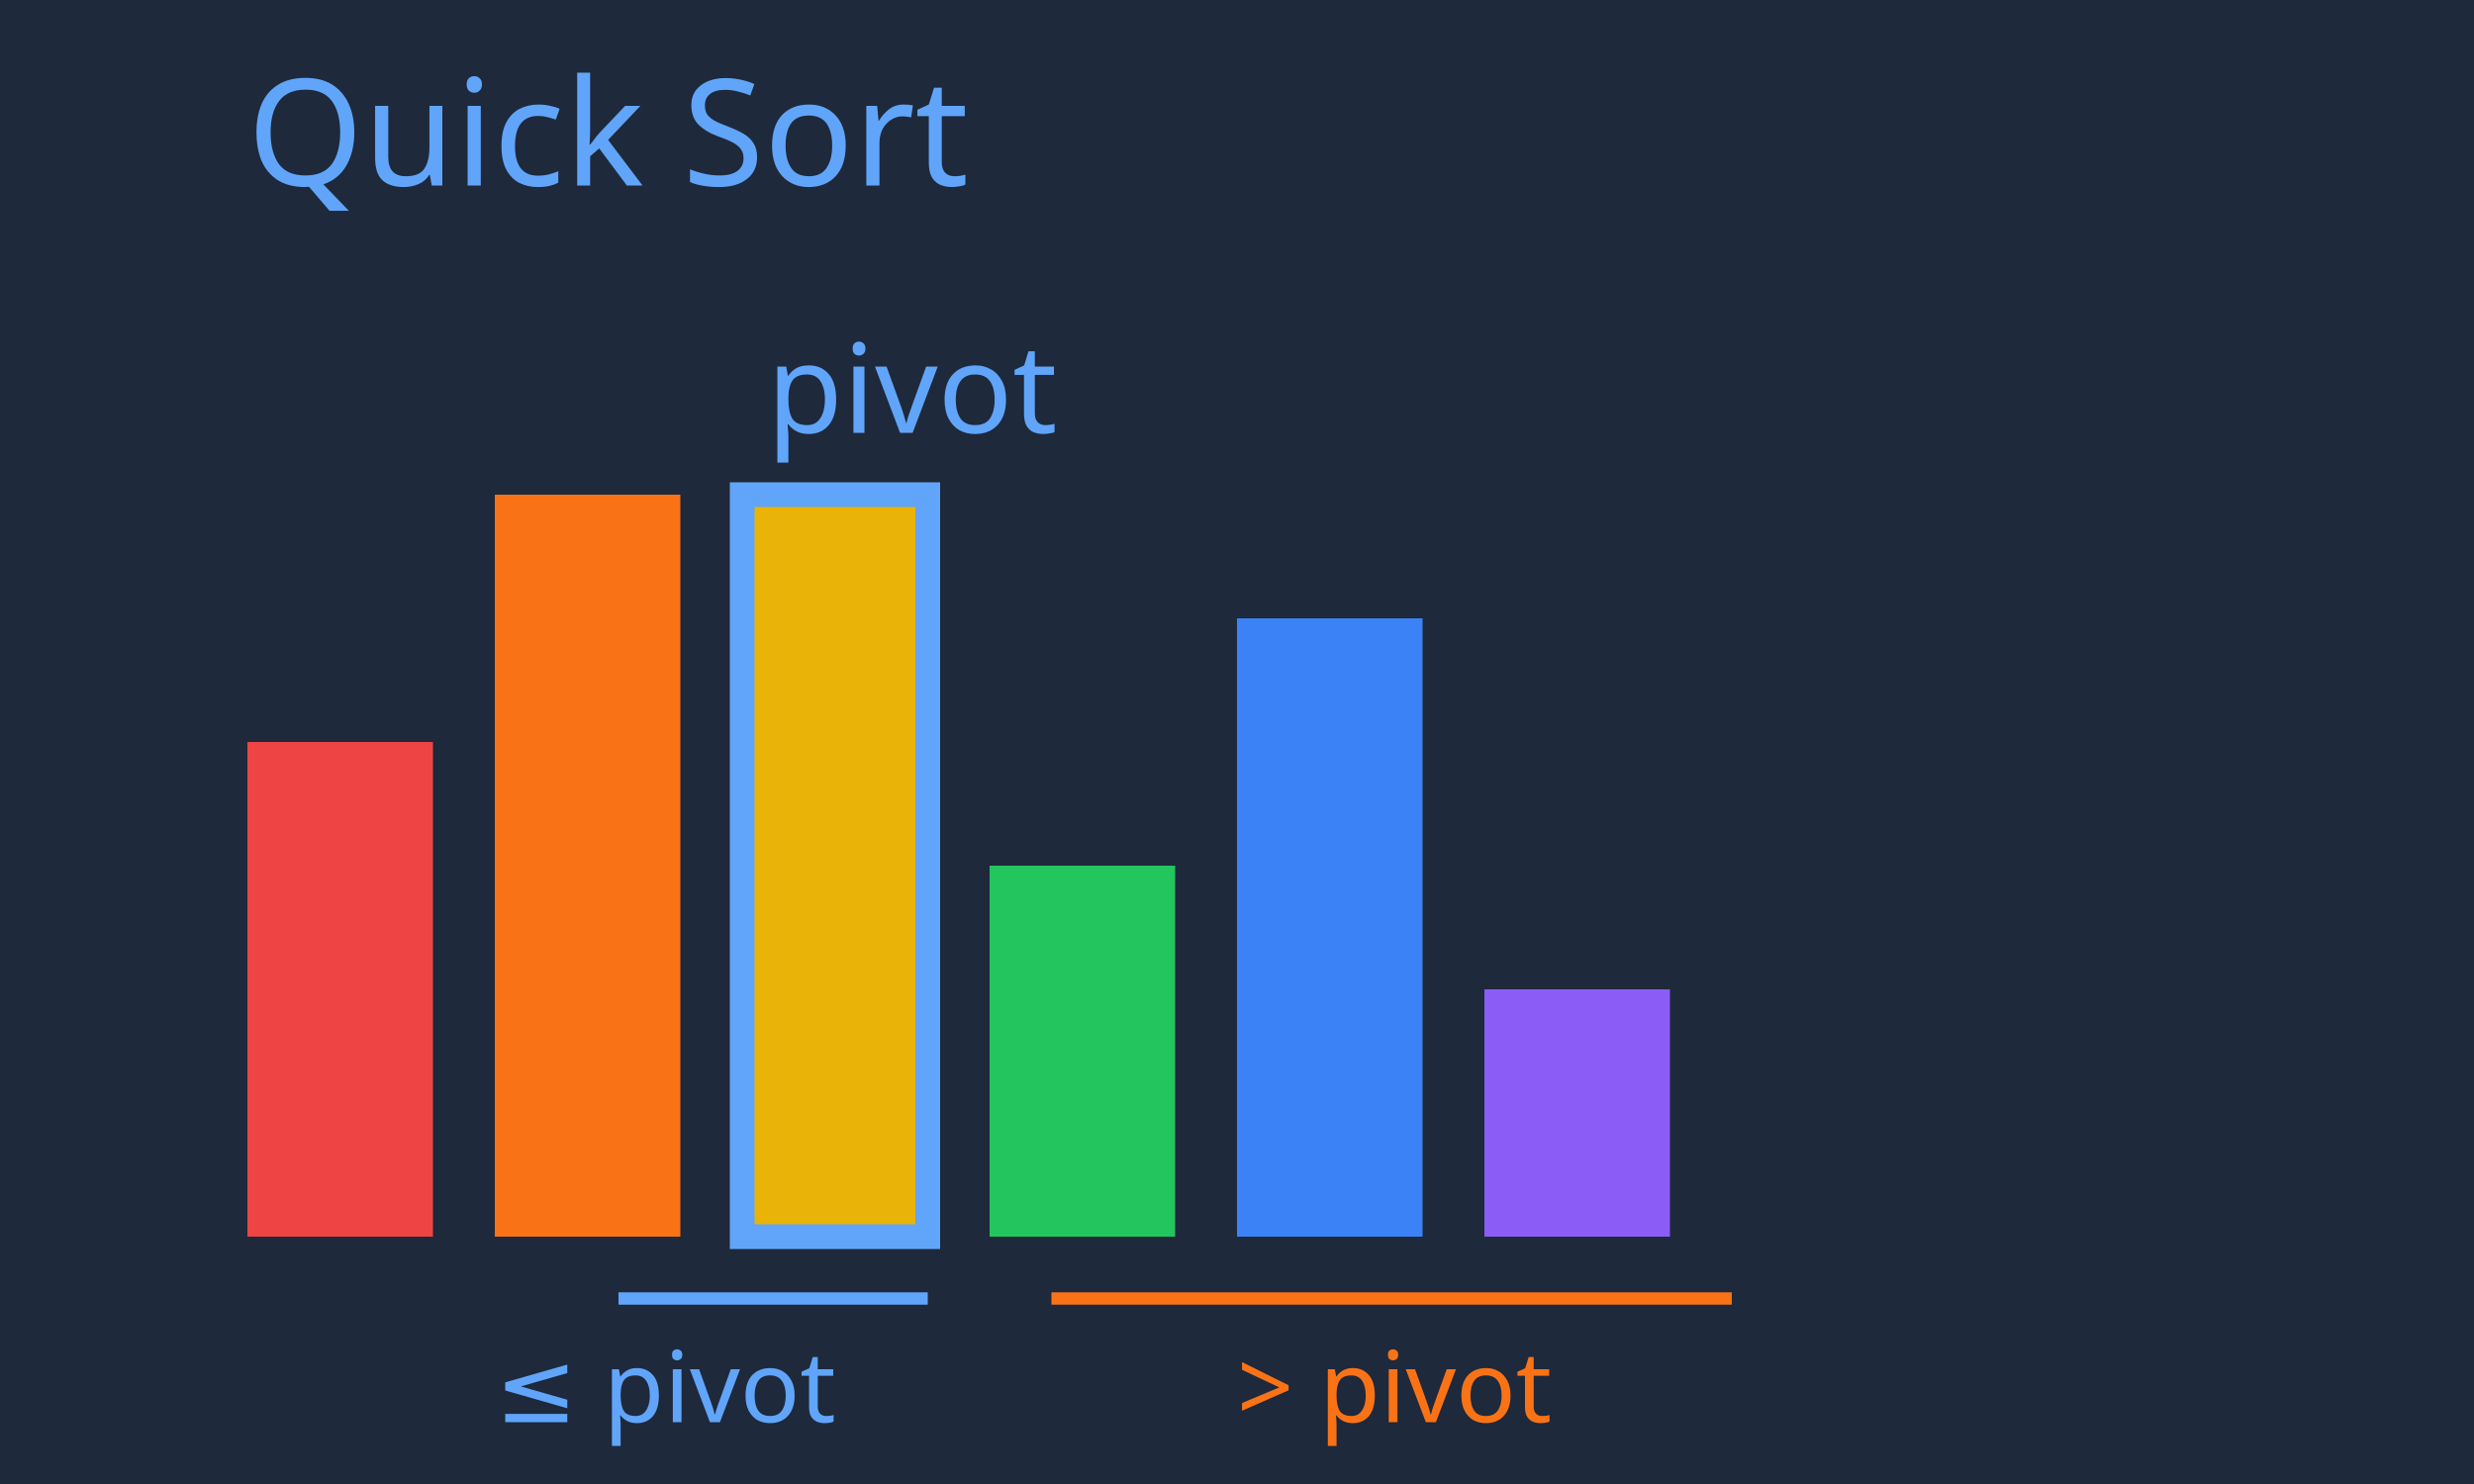
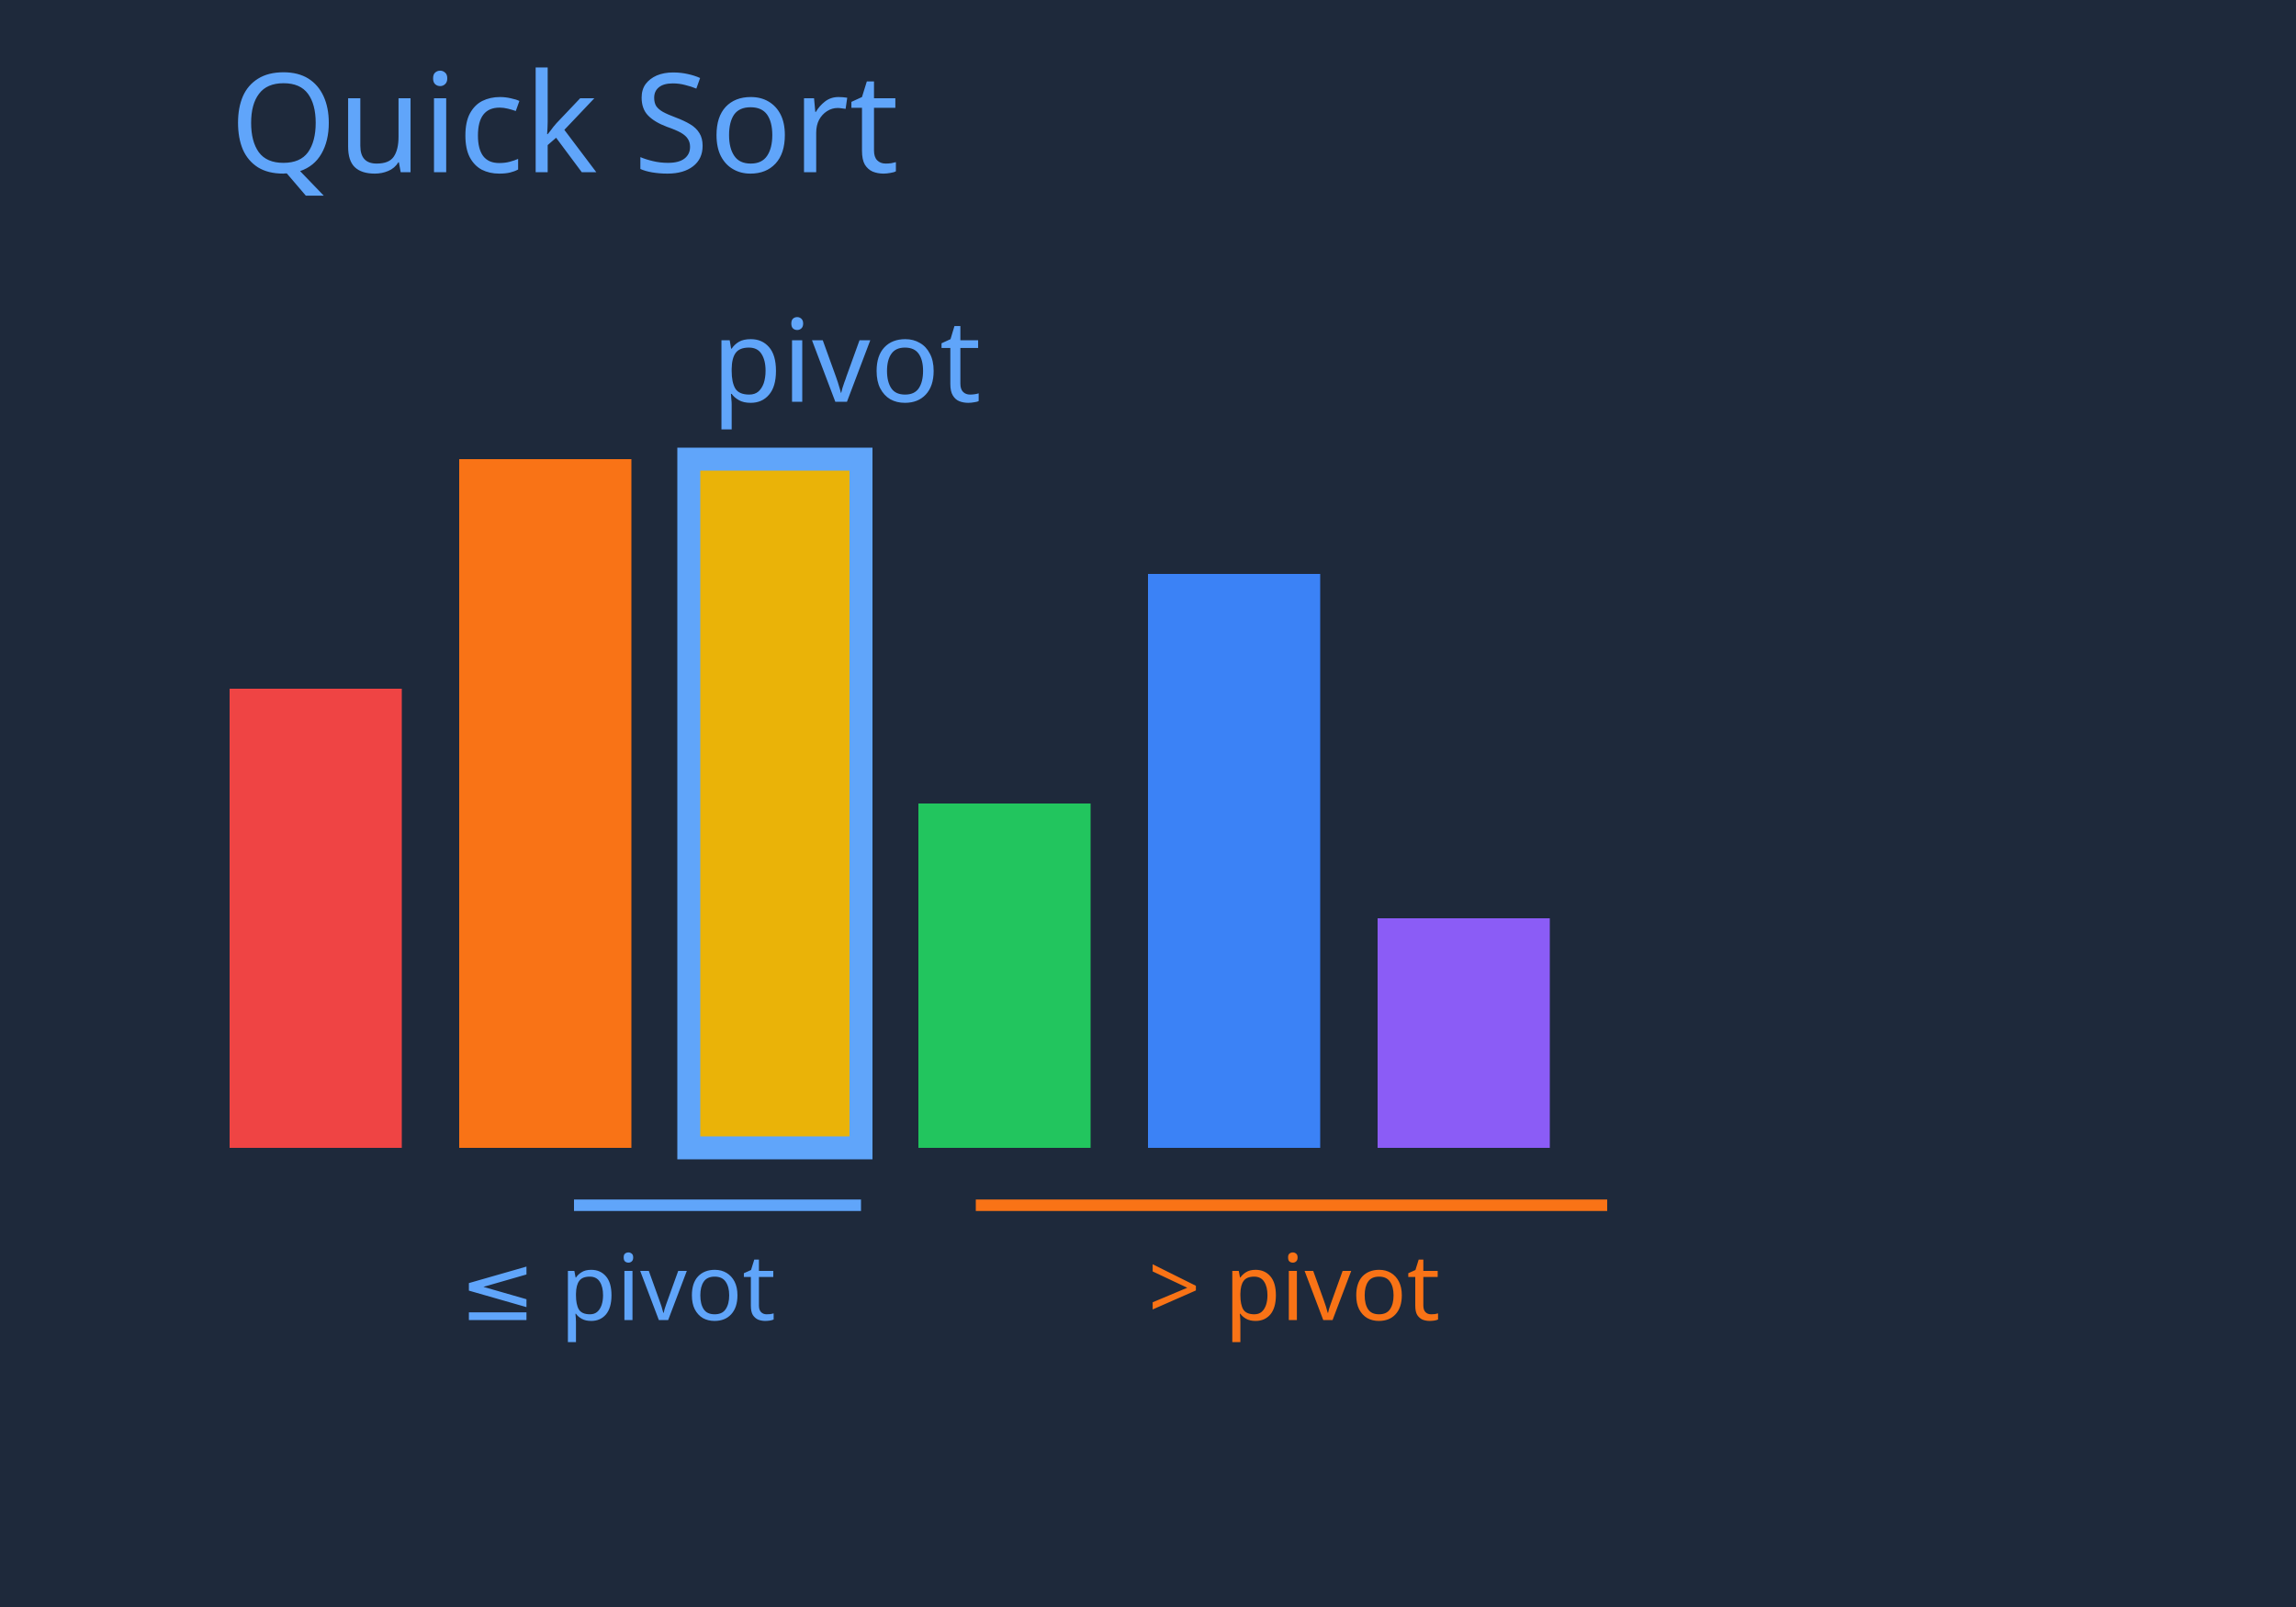
- <svg xmlns="http://www.w3.org/2000/svg" width="200" height="120">
-   <rect width="200" height="120" fill="#1e293b" />
+ <svg xmlns="http://www.w3.org/2000/svg" width="200" height="140">
+   <rect width="200" height="140" fill="#1e293b" />
  <g transform="translate(20,20)">
    <text x="0" y="-5" fill="#60a5fa" font-family="sans-serif" font-size="12">Quick Sort</text>
    <rect x="0" y="40" width="15" height="40" fill="#ef4444" />
    <rect x="20" y="20" width="15" height="60" fill="#f97316" />
    <rect x="40" y="20" width="15" height="60" fill="#eab308" stroke="#60a5fa" stroke-width="2">
      <animate attributeName="stroke-width" values="2;4;2" dur="2s" repeatCount="indefinite" />
    </rect>
    <rect x="60" y="50" width="15" height="30" fill="#22c55e" />
    <rect x="80" y="30" width="15" height="50" fill="#3b82f6" />
    <rect x="100" y="60" width="15" height="20" fill="#8b5cf6" />
    <text x="42" y="15" fill="#60a5fa" font-family="sans-serif" font-size="10">pivot</text>
    <path d="M30 85 L55 85" stroke="#60a5fa" stroke-width="1">
      <animate attributeName="opacity" values="0;1;0" dur="3s" repeatCount="indefinite" />
    </path>
    <text x="20" y="95" fill="#60a5fa" font-family="sans-serif" font-size="8">≤ pivot</text>
    <path d="M65 85 L120 85" stroke="#f97316" stroke-width="1">
      <animate attributeName="opacity" values="0;1;0" dur="3s" begin="1.5s" repeatCount="indefinite" />
    </path>
    <text x="80" y="95" fill="#f97316" font-family="sans-serif" font-size="8">&gt; pivot</text>
  </g>
</svg>
